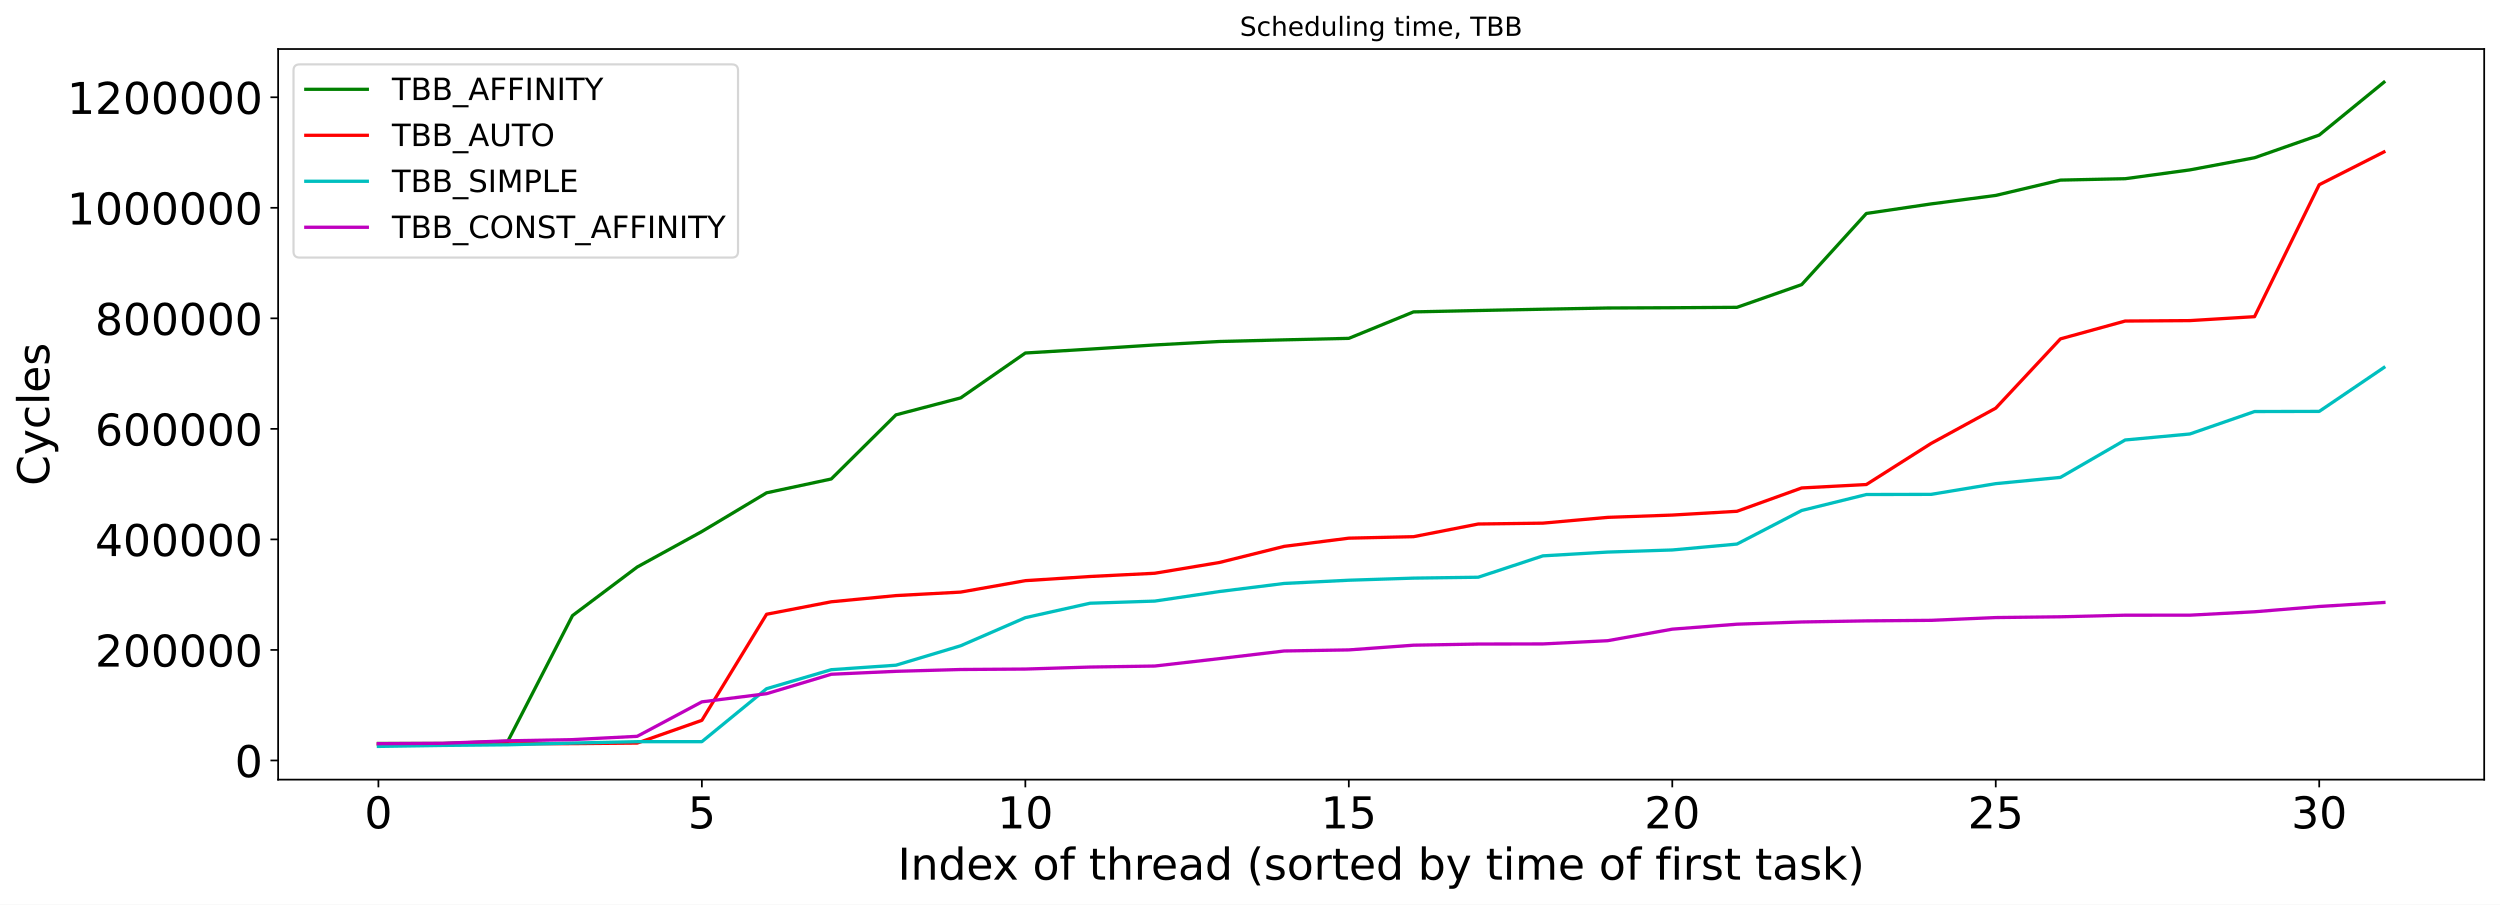
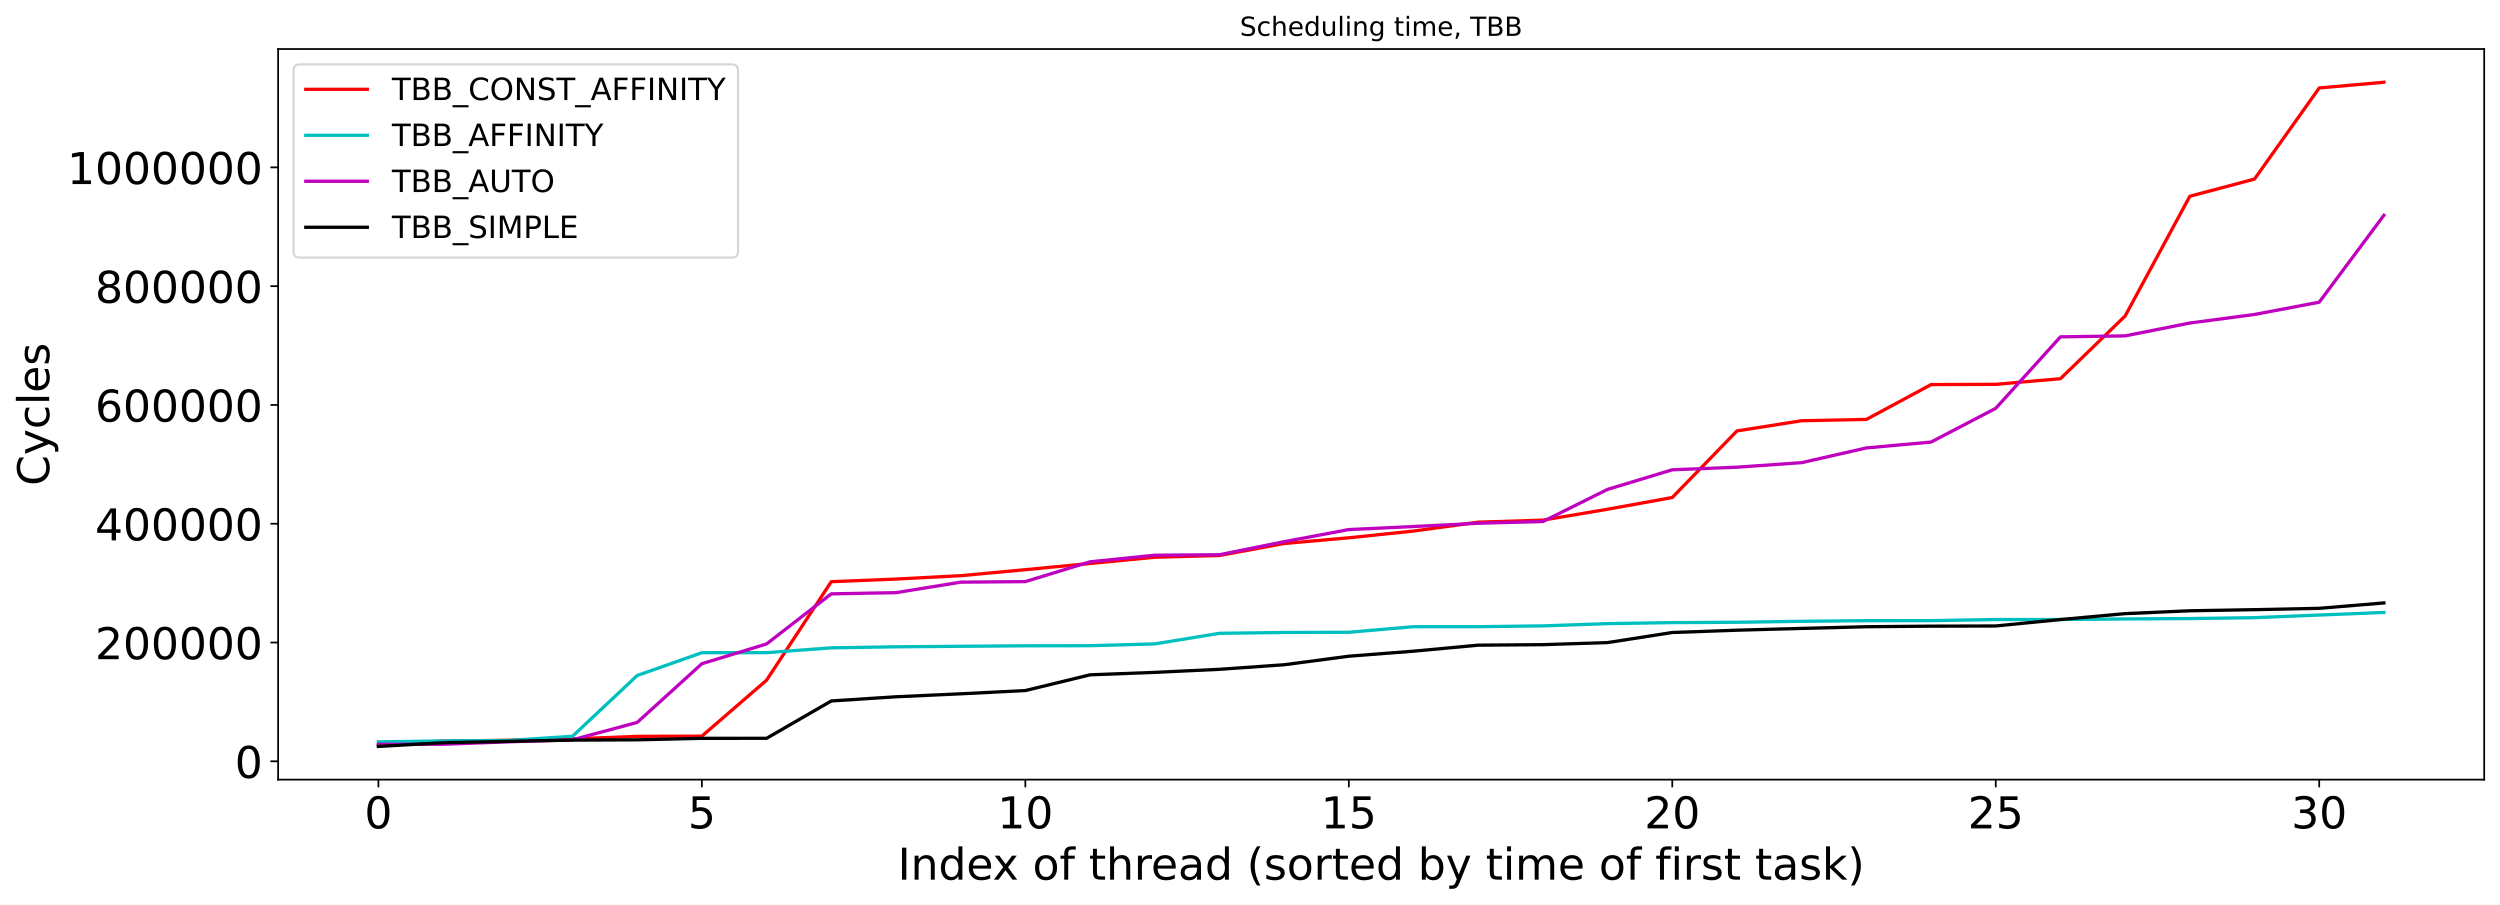
<svg xmlns="http://www.w3.org/2000/svg" xmlns:xlink="http://www.w3.org/1999/xlink" width="1138.231pt" height="411.871pt" viewBox="0 0 1138.231 411.871" version="1.1">
  <defs>
    <style type="text/css">*{stroke-linejoin: round; stroke-linecap: butt}</style>
  </defs>
  <g id="figure_1">
    <g id="patch_1">
      <path d="M 0 411.871  L 1138.231 411.871  L 1138.231 0  L 0 0  z " style="fill: #ffffff" />
    </g>
    <g id="axes_1">
      <g id="patch_2">
        <path d="M 126.631 354.958  L 1131.031 354.958  L 1131.031 22.318  L 126.631 22.318  z " style="fill: #ffffff" />
      </g>
      <g id="matplotlib.axis_1">
        <g id="xtick_1">
          <g id="line2d_1">
            <defs>
-               <path id="m53cf71e50e" d="M 0 0  L 0 3.5  " style="stroke: #000000; stroke-width: 0.8" />
-             </defs>
-             <g>
-               <use xlink:href="#m53cf71e50e" x="172.286" y="354.958" style="stroke: #000000; stroke-width: 0.8" />
+               <path id="m762ea652d8" d="M 0 0  L 0 3.5  " style="stroke: #000000; stroke-width: 0.8" />
+             </defs>
+             <g>
+               <use xlink:href="#m762ea652d8" x="172.286" y="354.958" style="stroke: #000000; stroke-width: 0.8" />
            </g>
          </g>
          <g id="text_1">
            <g transform="translate(165.9233 377.155) scale(0.2 -0.2)">
              <defs>
                <path id="DejaVuSans-30" d="M 2034 4250  Q 1547 4250 1301 3770  Q 1056 3291 1056 2328  Q 1056 1369 1301 889  Q 1547 409 2034 409  Q 2525 409 2770 889  Q 3016 1369 3016 2328  Q 3016 3291 2770 3770  Q 2525 4250 2034 4250  z M 2034 4750  Q 2819 4750 3233 4129  Q 3647 3509 3647 2328  Q 3647 1150 3233 529  Q 2819 -91 2034 -91  Q 1250 -91 836 529  Q 422 1150 422 2328  Q 422 3509 836 4129  Q 1250 4750 2034 4750  z " transform="scale(0.015625)" />
              </defs>
              <use xlink:href="#DejaVuSans-30" />
            </g>
          </g>
        </g>
        <g id="xtick_2">
          <g id="line2d_2">
            <g>
-               <use xlink:href="#m53cf71e50e" x="319.559" y="354.958" style="stroke: #000000; stroke-width: 0.8" />
+               <use xlink:href="#m762ea652d8" x="319.559" y="354.958" style="stroke: #000000; stroke-width: 0.8" />
            </g>
          </g>
          <g id="text_2">
            <g transform="translate(313.196 377.155) scale(0.2 -0.2)">
              <defs>
                <path id="DejaVuSans-35" d="M 691 4666  L 3169 4666  L 3169 4134  L 1269 4134  L 1269 2991  Q 1406 3038 1543 3061  Q 1681 3084 1819 3084  Q 2600 3084 3056 2656  Q 3513 2228 3513 1497  Q 3513 744 3044 326  Q 2575 -91 1722 -91  Q 1428 -91 1123 -41  Q 819 9 494 109  L 494 744  Q 775 591 1075 516  Q 1375 441 1709 441  Q 2250 441 2565 725  Q 2881 1009 2881 1497  Q 2881 1984 2565 2268  Q 2250 2553 1709 2553  Q 1456 2553 1204 2497  Q 953 2441 691 2322  L 691 4666  z " transform="scale(0.015625)" />
              </defs>
              <use xlink:href="#DejaVuSans-35" />
            </g>
          </g>
        </g>
        <g id="xtick_3">
          <g id="line2d_3">
            <g>
-               <use xlink:href="#m53cf71e50e" x="466.831" y="354.958" style="stroke: #000000; stroke-width: 0.8" />
+               <use xlink:href="#m762ea652d8" x="466.831" y="354.958" style="stroke: #000000; stroke-width: 0.8" />
            </g>
          </g>
          <g id="text_3">
            <g transform="translate(454.1062 377.155) scale(0.2 -0.2)">
              <defs>
                <path id="DejaVuSans-31" d="M 794 531  L 1825 531  L 1825 4091  L 703 3866  L 703 4441  L 1819 4666  L 2450 4666  L 2450 531  L 3481 531  L 3481 0  L 794 0  L 794 531  z " transform="scale(0.015625)" />
              </defs>
              <use xlink:href="#DejaVuSans-31" />
              <use xlink:href="#DejaVuSans-30" x="63.623" />
            </g>
          </g>
        </g>
        <g id="xtick_4">
          <g id="line2d_4">
            <g>
-               <use xlink:href="#m53cf71e50e" x="614.104" y="354.958" style="stroke: #000000; stroke-width: 0.8" />
+               <use xlink:href="#m762ea652d8" x="614.104" y="354.958" style="stroke: #000000; stroke-width: 0.8" />
            </g>
          </g>
          <g id="text_4">
            <g transform="translate(601.379 377.155) scale(0.2 -0.2)">
              <use xlink:href="#DejaVuSans-31" />
              <use xlink:href="#DejaVuSans-35" x="63.623" />
            </g>
          </g>
        </g>
        <g id="xtick_5">
          <g id="line2d_5">
            <g>
-               <use xlink:href="#m53cf71e50e" x="761.377" y="354.958" style="stroke: #000000; stroke-width: 0.8" />
+               <use xlink:href="#m762ea652d8" x="761.377" y="354.958" style="stroke: #000000; stroke-width: 0.8" />
            </g>
          </g>
          <g id="text_5">
            <g transform="translate(748.6517 377.155) scale(0.2 -0.2)">
              <defs>
                <path id="DejaVuSans-32" d="M 1228 531  L 3431 531  L 3431 0  L 469 0  L 469 531  Q 828 903 1448 1529  Q 2069 2156 2228 2338  Q 2531 2678 2651 2914  Q 2772 3150 2772 3378  Q 2772 3750 2511 3984  Q 2250 4219 1831 4219  Q 1534 4219 1204 4116  Q 875 4013 500 3803  L 500 4441  Q 881 4594 1212 4672  Q 1544 4750 1819 4750  Q 2544 4750 2975 4387  Q 3406 4025 3406 3419  Q 3406 3131 3298 2873  Q 3191 2616 2906 2266  Q 2828 2175 2409 1742  Q 1991 1309 1228 531  z " transform="scale(0.015625)" />
              </defs>
              <use xlink:href="#DejaVuSans-32" />
              <use xlink:href="#DejaVuSans-30" x="63.623" />
            </g>
          </g>
        </g>
        <g id="xtick_6">
          <g id="line2d_6">
            <g>
-               <use xlink:href="#m53cf71e50e" x="908.649" y="354.958" style="stroke: #000000; stroke-width: 0.8" />
+               <use xlink:href="#m762ea652d8" x="908.649" y="354.958" style="stroke: #000000; stroke-width: 0.8" />
            </g>
          </g>
          <g id="text_6">
            <g transform="translate(895.9244 377.155) scale(0.2 -0.2)">
              <use xlink:href="#DejaVuSans-32" />
              <use xlink:href="#DejaVuSans-35" x="63.623" />
            </g>
          </g>
        </g>
        <g id="xtick_7">
          <g id="line2d_7">
            <g>
-               <use xlink:href="#m53cf71e50e" x="1055.922" y="354.958" style="stroke: #000000; stroke-width: 0.8" />
+               <use xlink:href="#m762ea652d8" x="1055.922" y="354.958" style="stroke: #000000; stroke-width: 0.8" />
            </g>
          </g>
          <g id="text_7">
            <g transform="translate(1043.197 377.155) scale(0.2 -0.2)">
              <defs>
                <path id="DejaVuSans-33" d="M 2597 2516  Q 3050 2419 3304 2112  Q 3559 1806 3559 1356  Q 3559 666 3084 287  Q 2609 -91 1734 -91  Q 1441 -91 1130 -33  Q 819 25 488 141  L 488 750  Q 750 597 1062 519  Q 1375 441 1716 441  Q 2309 441 2620 675  Q 2931 909 2931 1356  Q 2931 1769 2642 2001  Q 2353 2234 1838 2234  L 1294 2234  L 1294 2753  L 1863 2753  Q 2328 2753 2575 2939  Q 2822 3125 2822 3475  Q 2822 3834 2567 4026  Q 2313 4219 1838 4219  Q 1578 4219 1281 4162  Q 984 4106 628 3988  L 628 4550  Q 988 4650 1302 4700  Q 1616 4750 1894 4750  Q 2613 4750 3031 4423  Q 3450 4097 3450 3541  Q 3450 3153 3228 2886  Q 3006 2619 2597 2516  z " transform="scale(0.015625)" />
              </defs>
              <use xlink:href="#DejaVuSans-33" />
              <use xlink:href="#DejaVuSans-30" x="63.623" />
            </g>
          </g>
        </g>
        <g id="text_8">
          <g transform="translate(408.7109 400.5113) scale(0.2 -0.2)">
            <defs>
              <path id="DejaVuSans-49" d="M 628 4666  L 1259 4666  L 1259 0  L 628 0  L 628 4666  z " transform="scale(0.015625)" />
              <path id="DejaVuSans-6e" d="M 3513 2113  L 3513 0  L 2938 0  L 2938 2094  Q 2938 2591 2744 2837  Q 2550 3084 2163 3084  Q 1697 3084 1428 2787  Q 1159 2491 1159 1978  L 1159 0  L 581 0  L 581 3500  L 1159 3500  L 1159 2956  Q 1366 3272 1645 3428  Q 1925 3584 2291 3584  Q 2894 3584 3203 3211  Q 3513 2838 3513 2113  z " transform="scale(0.015625)" />
              <path id="DejaVuSans-64" d="M 2906 2969  L 2906 4863  L 3481 4863  L 3481 0  L 2906 0  L 2906 525  Q 2725 213 2448 61  Q 2172 -91 1784 -91  Q 1150 -91 751 415  Q 353 922 353 1747  Q 353 2572 751 3078  Q 1150 3584 1784 3584  Q 2172 3584 2448 3432  Q 2725 3281 2906 2969  z M 947 1747  Q 947 1113 1208 752  Q 1469 391 1925 391  Q 2381 391 2643 752  Q 2906 1113 2906 1747  Q 2906 2381 2643 2742  Q 2381 3103 1925 3103  Q 1469 3103 1208 2742  Q 947 2381 947 1747  z " transform="scale(0.015625)" />
              <path id="DejaVuSans-65" d="M 3597 1894  L 3597 1613  L 953 1613  Q 991 1019 1311 708  Q 1631 397 2203 397  Q 2534 397 2845 478  Q 3156 559 3463 722  L 3463 178  Q 3153 47 2828 -22  Q 2503 -91 2169 -91  Q 1331 -91 842 396  Q 353 884 353 1716  Q 353 2575 817 3079  Q 1281 3584 2069 3584  Q 2775 3584 3186 3129  Q 3597 2675 3597 1894  z M 3022 2063  Q 3016 2534 2758 2815  Q 2500 3097 2075 3097  Q 1594 3097 1305 2825  Q 1016 2553 972 2059  L 3022 2063  z " transform="scale(0.015625)" />
              <path id="DejaVuSans-78" d="M 3513 3500  L 2247 1797  L 3578 0  L 2900 0  L 1881 1375  L 863 0  L 184 0  L 1544 1831  L 300 3500  L 978 3500  L 1906 2253  L 2834 3500  L 3513 3500  z " transform="scale(0.015625)" />
              <path id="DejaVuSans-20" transform="scale(0.015625)" />
              <path id="DejaVuSans-6f" d="M 1959 3097  Q 1497 3097 1228 2736  Q 959 2375 959 1747  Q 959 1119 1226 758  Q 1494 397 1959 397  Q 2419 397 2687 759  Q 2956 1122 2956 1747  Q 2956 2369 2687 2733  Q 2419 3097 1959 3097  z M 1959 3584  Q 2709 3584 3137 3096  Q 3566 2609 3566 1747  Q 3566 888 3137 398  Q 2709 -91 1959 -91  Q 1206 -91 779 398  Q 353 888 353 1747  Q 353 2609 779 3096  Q 1206 3584 1959 3584  z " transform="scale(0.015625)" />
              <path id="DejaVuSans-66" d="M 2375 4863  L 2375 4384  L 1825 4384  Q 1516 4384 1395 4259  Q 1275 4134 1275 3809  L 1275 3500  L 2222 3500  L 2222 3053  L 1275 3053  L 1275 0  L 697 0  L 697 3053  L 147 3053  L 147 3500  L 697 3500  L 697 3744  Q 697 4328 969 4595  Q 1241 4863 1831 4863  L 2375 4863  z " transform="scale(0.015625)" />
              <path id="DejaVuSans-74" d="M 1172 4494  L 1172 3500  L 2356 3500  L 2356 3053  L 1172 3053  L 1172 1153  Q 1172 725 1289 603  Q 1406 481 1766 481  L 2356 481  L 2356 0  L 1766 0  Q 1100 0 847 248  Q 594 497 594 1153  L 594 3053  L 172 3053  L 172 3500  L 594 3500  L 594 4494  L 1172 4494  z " transform="scale(0.015625)" />
              <path id="DejaVuSans-68" d="M 3513 2113  L 3513 0  L 2938 0  L 2938 2094  Q 2938 2591 2744 2837  Q 2550 3084 2163 3084  Q 1697 3084 1428 2787  Q 1159 2491 1159 1978  L 1159 0  L 581 0  L 581 4863  L 1159 4863  L 1159 2956  Q 1366 3272 1645 3428  Q 1925 3584 2291 3584  Q 2894 3584 3203 3211  Q 3513 2838 3513 2113  z " transform="scale(0.015625)" />
              <path id="DejaVuSans-72" d="M 2631 2963  Q 2534 3019 2420 3045  Q 2306 3072 2169 3072  Q 1681 3072 1420 2755  Q 1159 2438 1159 1844  L 1159 0  L 581 0  L 581 3500  L 1159 3500  L 1159 2956  Q 1341 3275 1631 3429  Q 1922 3584 2338 3584  Q 2397 3584 2469 3576  Q 2541 3569 2628 3553  L 2631 2963  z " transform="scale(0.015625)" />
              <path id="DejaVuSans-61" d="M 2194 1759  Q 1497 1759 1228 1600  Q 959 1441 959 1056  Q 959 750 1161 570  Q 1363 391 1709 391  Q 2188 391 2477 730  Q 2766 1069 2766 1631  L 2766 1759  L 2194 1759  z M 3341 1997  L 3341 0  L 2766 0  L 2766 531  Q 2569 213 2275 61  Q 1981 -91 1556 -91  Q 1019 -91 701 211  Q 384 513 384 1019  Q 384 1609 779 1909  Q 1175 2209 1959 2209  L 2766 2209  L 2766 2266  Q 2766 2663 2505 2880  Q 2244 3097 1772 3097  Q 1472 3097 1187 3025  Q 903 2953 641 2809  L 641 3341  Q 956 3463 1253 3523  Q 1550 3584 1831 3584  Q 2591 3584 2966 3190  Q 3341 2797 3341 1997  z " transform="scale(0.015625)" />
              <path id="DejaVuSans-28" d="M 1984 4856  Q 1566 4138 1362 3434  Q 1159 2731 1159 2009  Q 1159 1288 1364 580  Q 1569 -128 1984 -844  L 1484 -844  Q 1016 -109 783 600  Q 550 1309 550 2009  Q 550 2706 781 3412  Q 1013 4119 1484 4856  L 1984 4856  z " transform="scale(0.015625)" />
              <path id="DejaVuSans-73" d="M 2834 3397  L 2834 2853  Q 2591 2978 2328 3040  Q 2066 3103 1784 3103  Q 1356 3103 1142 2972  Q 928 2841 928 2578  Q 928 2378 1081 2264  Q 1234 2150 1697 2047  L 1894 2003  Q 2506 1872 2764 1633  Q 3022 1394 3022 966  Q 3022 478 2636 193  Q 2250 -91 1575 -91  Q 1294 -91 989 -36  Q 684 19 347 128  L 347 722  Q 666 556 975 473  Q 1284 391 1588 391  Q 1994 391 2212 530  Q 2431 669 2431 922  Q 2431 1156 2273 1281  Q 2116 1406 1581 1522  L 1381 1569  Q 847 1681 609 1914  Q 372 2147 372 2553  Q 372 3047 722 3315  Q 1072 3584 1716 3584  Q 2034 3584 2315 3537  Q 2597 3491 2834 3397  z " transform="scale(0.015625)" />
              <path id="DejaVuSans-62" d="M 3116 1747  Q 3116 2381 2855 2742  Q 2594 3103 2138 3103  Q 1681 3103 1420 2742  Q 1159 2381 1159 1747  Q 1159 1113 1420 752  Q 1681 391 2138 391  Q 2594 391 2855 752  Q 3116 1113 3116 1747  z M 1159 2969  Q 1341 3281 1617 3432  Q 1894 3584 2278 3584  Q 2916 3584 3314 3078  Q 3713 2572 3713 1747  Q 3713 922 3314 415  Q 2916 -91 2278 -91  Q 1894 -91 1617 61  Q 1341 213 1159 525  L 1159 0  L 581 0  L 581 4863  L 1159 4863  L 1159 2969  z " transform="scale(0.015625)" />
              <path id="DejaVuSans-79" d="M 2059 -325  Q 1816 -950 1584 -1140  Q 1353 -1331 966 -1331  L 506 -1331  L 506 -850  L 844 -850  Q 1081 -850 1212 -737  Q 1344 -625 1503 -206  L 1606 56  L 191 3500  L 800 3500  L 1894 763  L 2988 3500  L 3597 3500  L 2059 -325  z " transform="scale(0.015625)" />
              <path id="DejaVuSans-69" d="M 603 3500  L 1178 3500  L 1178 0  L 603 0  L 603 3500  z M 603 4863  L 1178 4863  L 1178 4134  L 603 4134  L 603 4863  z " transform="scale(0.015625)" />
              <path id="DejaVuSans-6d" d="M 3328 2828  Q 3544 3216 3844 3400  Q 4144 3584 4550 3584  Q 5097 3584 5394 3201  Q 5691 2819 5691 2113  L 5691 0  L 5113 0  L 5113 2094  Q 5113 2597 4934 2840  Q 4756 3084 4391 3084  Q 3944 3084 3684 2787  Q 3425 2491 3425 1978  L 3425 0  L 2847 0  L 2847 2094  Q 2847 2600 2669 2842  Q 2491 3084 2119 3084  Q 1678 3084 1418 2786  Q 1159 2488 1159 1978  L 1159 0  L 581 0  L 581 3500  L 1159 3500  L 1159 2956  Q 1356 3278 1631 3431  Q 1906 3584 2284 3584  Q 2666 3584 2933 3390  Q 3200 3197 3328 2828  z " transform="scale(0.015625)" />
              <path id="DejaVuSans-6b" d="M 581 4863  L 1159 4863  L 1159 1991  L 2875 3500  L 3609 3500  L 1753 1863  L 3688 0  L 2938 0  L 1159 1709  L 1159 0  L 581 0  L 581 4863  z " transform="scale(0.015625)" />
              <path id="DejaVuSans-29" d="M 513 4856  L 1013 4856  Q 1481 4119 1714 3412  Q 1947 2706 1947 2009  Q 1947 1309 1714 600  Q 1481 -109 1013 -844  L 513 -844  Q 928 -128 1133 580  Q 1338 1288 1338 2009  Q 1338 2731 1133 3434  Q 928 4138 513 4856  z " transform="scale(0.015625)" />
            </defs>
            <use xlink:href="#DejaVuSans-49" />
            <use xlink:href="#DejaVuSans-6e" x="29.492" />
            <use xlink:href="#DejaVuSans-64" x="92.871" />
            <use xlink:href="#DejaVuSans-65" x="156.348" />
            <use xlink:href="#DejaVuSans-78" x="216.121" />
            <use xlink:href="#DejaVuSans-20" x="275.301" />
            <use xlink:href="#DejaVuSans-6f" x="307.088" />
            <use xlink:href="#DejaVuSans-66" x="368.27" />
            <use xlink:href="#DejaVuSans-20" x="403.475" />
            <use xlink:href="#DejaVuSans-74" x="435.262" />
            <use xlink:href="#DejaVuSans-68" x="474.471" />
            <use xlink:href="#DejaVuSans-72" x="537.85" />
            <use xlink:href="#DejaVuSans-65" x="576.713" />
            <use xlink:href="#DejaVuSans-61" x="638.236" />
            <use xlink:href="#DejaVuSans-64" x="699.516" />
            <use xlink:href="#DejaVuSans-20" x="762.992" />
            <use xlink:href="#DejaVuSans-28" x="794.779" />
            <use xlink:href="#DejaVuSans-73" x="833.793" />
            <use xlink:href="#DejaVuSans-6f" x="885.893" />
            <use xlink:href="#DejaVuSans-72" x="947.074" />
            <use xlink:href="#DejaVuSans-74" x="988.188" />
            <use xlink:href="#DejaVuSans-65" x="1027.396" />
            <use xlink:href="#DejaVuSans-64" x="1088.92" />
            <use xlink:href="#DejaVuSans-20" x="1152.396" />
            <use xlink:href="#DejaVuSans-62" x="1184.184" />
            <use xlink:href="#DejaVuSans-79" x="1247.66" />
            <use xlink:href="#DejaVuSans-20" x="1306.84" />
            <use xlink:href="#DejaVuSans-74" x="1338.627" />
            <use xlink:href="#DejaVuSans-69" x="1377.836" />
            <use xlink:href="#DejaVuSans-6d" x="1405.619" />
            <use xlink:href="#DejaVuSans-65" x="1503.031" />
            <use xlink:href="#DejaVuSans-20" x="1564.555" />
            <use xlink:href="#DejaVuSans-6f" x="1596.342" />
            <use xlink:href="#DejaVuSans-66" x="1657.523" />
            <use xlink:href="#DejaVuSans-20" x="1692.729" />
            <use xlink:href="#DejaVuSans-66" x="1724.516" />
            <use xlink:href="#DejaVuSans-69" x="1759.721" />
            <use xlink:href="#DejaVuSans-72" x="1787.504" />
            <use xlink:href="#DejaVuSans-73" x="1828.617" />
            <use xlink:href="#DejaVuSans-74" x="1880.717" />
            <use xlink:href="#DejaVuSans-20" x="1919.926" />
            <use xlink:href="#DejaVuSans-74" x="1951.713" />
            <use xlink:href="#DejaVuSans-61" x="1990.922" />
            <use xlink:href="#DejaVuSans-73" x="2052.201" />
            <use xlink:href="#DejaVuSans-6b" x="2104.301" />
            <use xlink:href="#DejaVuSans-29" x="2162.211" />
          </g>
        </g>
      </g>
      <g id="matplotlib.axis_2">
        <g id="ytick_1">
          <g id="line2d_8">
            <defs>
-               <path id="m9b03cc1b12" d="M 0 0  L -3.5 0  " style="stroke: #000000; stroke-width: 0.8" />
-             </defs>
-             <g>
-               <use xlink:href="#m9b03cc1b12" x="126.631" y="346.234" style="stroke: #000000; stroke-width: 0.8" />
+               <path id="mcf56610edb" d="M 0 0  L -3.5 0  " style="stroke: #000000; stroke-width: 0.8" />
+             </defs>
+             <g>
+               <use xlink:href="#mcf56610edb" x="126.631" y="346.615" style="stroke: #000000; stroke-width: 0.8" />
            </g>
          </g>
          <g id="text_9">
-             <g transform="translate(106.9062 353.832) scale(0.2 -0.2)">
+             <g transform="translate(106.9062 354.213) scale(0.2 -0.2)">
              <use xlink:href="#DejaVuSans-30" />
            </g>
          </g>
        </g>
        <g id="ytick_2">
          <g id="line2d_9">
            <g>
-               <use xlink:href="#m9b03cc1b12" x="126.631" y="295.907" style="stroke: #000000; stroke-width: 0.8" />
+               <use xlink:href="#mcf56610edb" x="126.631" y="292.533" style="stroke: #000000; stroke-width: 0.8" />
            </g>
          </g>
          <g id="text_10">
-             <g transform="translate(43.28125 303.5057) scale(0.2 -0.2)">
+             <g transform="translate(43.28125 300.131) scale(0.2 -0.2)">
              <use xlink:href="#DejaVuSans-32" />
              <use xlink:href="#DejaVuSans-30" x="63.623" />
              <use xlink:href="#DejaVuSans-30" x="127.246" />
              <use xlink:href="#DejaVuSans-30" x="190.869" />
              <use xlink:href="#DejaVuSans-30" x="254.492" />
              <use xlink:href="#DejaVuSans-30" x="318.115" />
            </g>
          </g>
        </g>
        <g id="ytick_3">
          <g id="line2d_10">
            <g>
-               <use xlink:href="#m9b03cc1b12" x="126.631" y="245.581" style="stroke: #000000; stroke-width: 0.8" />
+               <use xlink:href="#mcf56610edb" x="126.631" y="238.451" style="stroke: #000000; stroke-width: 0.8" />
            </g>
          </g>
          <g id="text_11">
-             <g transform="translate(43.28125 253.1793) scale(0.2 -0.2)">
+             <g transform="translate(43.28125 246.0491) scale(0.2 -0.2)">
              <defs>
                <path id="DejaVuSans-34" d="M 2419 4116  L 825 1625  L 2419 1625  L 2419 4116  z M 2253 4666  L 3047 4666  L 3047 1625  L 3713 1625  L 3713 1100  L 3047 1100  L 3047 0  L 2419 0  L 2419 1100  L 313 1100  L 313 1709  L 2253 4666  z " transform="scale(0.015625)" />
              </defs>
              <use xlink:href="#DejaVuSans-34" />
              <use xlink:href="#DejaVuSans-30" x="63.623" />
              <use xlink:href="#DejaVuSans-30" x="127.246" />
              <use xlink:href="#DejaVuSans-30" x="190.869" />
              <use xlink:href="#DejaVuSans-30" x="254.492" />
              <use xlink:href="#DejaVuSans-30" x="318.115" />
            </g>
          </g>
        </g>
        <g id="ytick_4">
          <g id="line2d_11">
            <g>
-               <use xlink:href="#m9b03cc1b12" x="126.631" y="195.255" style="stroke: #000000; stroke-width: 0.8" />
+               <use xlink:href="#mcf56610edb" x="126.631" y="184.369" style="stroke: #000000; stroke-width: 0.8" />
            </g>
          </g>
          <g id="text_12">
-             <g transform="translate(43.28125 202.853) scale(0.2 -0.2)">
+             <g transform="translate(43.28125 191.9671) scale(0.2 -0.2)">
              <defs>
                <path id="DejaVuSans-36" d="M 2113 2584  Q 1688 2584 1439 2293  Q 1191 2003 1191 1497  Q 1191 994 1439 701  Q 1688 409 2113 409  Q 2538 409 2786 701  Q 3034 994 3034 1497  Q 3034 2003 2786 2293  Q 2538 2584 2113 2584  z M 3366 4563  L 3366 3988  Q 3128 4100 2886 4159  Q 2644 4219 2406 4219  Q 1781 4219 1451 3797  Q 1122 3375 1075 2522  Q 1259 2794 1537 2939  Q 1816 3084 2150 3084  Q 2853 3084 3261 2657  Q 3669 2231 3669 1497  Q 3669 778 3244 343  Q 2819 -91 2113 -91  Q 1303 -91 875 529  Q 447 1150 447 2328  Q 447 3434 972 4092  Q 1497 4750 2381 4750  Q 2619 4750 2861 4703  Q 3103 4656 3366 4563  z " transform="scale(0.015625)" />
              </defs>
              <use xlink:href="#DejaVuSans-36" />
              <use xlink:href="#DejaVuSans-30" x="63.623" />
              <use xlink:href="#DejaVuSans-30" x="127.246" />
              <use xlink:href="#DejaVuSans-30" x="190.869" />
              <use xlink:href="#DejaVuSans-30" x="254.492" />
              <use xlink:href="#DejaVuSans-30" x="318.115" />
            </g>
          </g>
        </g>
        <g id="ytick_5">
          <g id="line2d_12">
            <g>
-               <use xlink:href="#m9b03cc1b12" x="126.631" y="144.928" style="stroke: #000000; stroke-width: 0.8" />
+               <use xlink:href="#mcf56610edb" x="126.631" y="130.287" style="stroke: #000000; stroke-width: 0.8" />
            </g>
          </g>
          <g id="text_13">
-             <g transform="translate(43.28125 152.5266) scale(0.2 -0.2)">
+             <g transform="translate(43.28125 137.8851) scale(0.2 -0.2)">
              <defs>
                <path id="DejaVuSans-38" d="M 2034 2216  Q 1584 2216 1326 1975  Q 1069 1734 1069 1313  Q 1069 891 1326 650  Q 1584 409 2034 409  Q 2484 409 2743 651  Q 3003 894 3003 1313  Q 3003 1734 2745 1975  Q 2488 2216 2034 2216  z M 1403 2484  Q 997 2584 770 2862  Q 544 3141 544 3541  Q 544 4100 942 4425  Q 1341 4750 2034 4750  Q 2731 4750 3128 4425  Q 3525 4100 3525 3541  Q 3525 3141 3298 2862  Q 3072 2584 2669 2484  Q 3125 2378 3379 2068  Q 3634 1759 3634 1313  Q 3634 634 3220 271  Q 2806 -91 2034 -91  Q 1263 -91 848 271  Q 434 634 434 1313  Q 434 1759 690 2068  Q 947 2378 1403 2484  z M 1172 3481  Q 1172 3119 1398 2916  Q 1625 2713 2034 2713  Q 2441 2713 2670 2916  Q 2900 3119 2900 3481  Q 2900 3844 2670 4047  Q 2441 4250 2034 4250  Q 1625 4250 1398 4047  Q 1172 3844 1172 3481  z " transform="scale(0.015625)" />
              </defs>
              <use xlink:href="#DejaVuSans-38" />
              <use xlink:href="#DejaVuSans-30" x="63.623" />
              <use xlink:href="#DejaVuSans-30" x="127.246" />
              <use xlink:href="#DejaVuSans-30" x="190.869" />
              <use xlink:href="#DejaVuSans-30" x="254.492" />
              <use xlink:href="#DejaVuSans-30" x="318.115" />
            </g>
          </g>
        </g>
        <g id="ytick_6">
          <g id="line2d_13">
            <g>
-               <use xlink:href="#m9b03cc1b12" x="126.631" y="94.602" style="stroke: #000000; stroke-width: 0.8" />
+               <use xlink:href="#mcf56610edb" x="126.631" y="76.205" style="stroke: #000000; stroke-width: 0.8" />
            </g>
          </g>
          <g id="text_14">
-             <g transform="translate(30.55625 102.2003) scale(0.2 -0.2)">
+             <g transform="translate(30.55625 83.80308) scale(0.2 -0.2)">
              <use xlink:href="#DejaVuSans-31" />
              <use xlink:href="#DejaVuSans-30" x="63.623" />
              <use xlink:href="#DejaVuSans-30" x="127.246" />
              <use xlink:href="#DejaVuSans-30" x="190.869" />
              <use xlink:href="#DejaVuSans-30" x="254.492" />
              <use xlink:href="#DejaVuSans-30" x="318.115" />
              <use xlink:href="#DejaVuSans-30" x="381.738" />
            </g>
          </g>
        </g>
-         <g id="ytick_7">
-           <g id="line2d_14">
-             <g>
-               <use xlink:href="#m9b03cc1b12" x="126.631" y="44.275" style="stroke: #000000; stroke-width: 0.8" />
-             </g>
-           </g>
-           <g id="text_15">
-             <g transform="translate(30.55625 51.8739) scale(0.2 -0.2)">
-               <use xlink:href="#DejaVuSans-31" />
-               <use xlink:href="#DejaVuSans-32" x="63.623" />
-               <use xlink:href="#DejaVuSans-30" x="127.246" />
-               <use xlink:href="#DejaVuSans-30" x="190.869" />
-               <use xlink:href="#DejaVuSans-30" x="254.492" />
-               <use xlink:href="#DejaVuSans-30" x="318.115" />
-               <use xlink:href="#DejaVuSans-30" x="381.738" />
-             </g>
-           </g>
-         </g>
-         <g id="text_16">
+         <g id="text_15">
          <g transform="translate(22.39688 221.1788) rotate(-90) scale(0.2 -0.2)">
            <defs>
              <path id="DejaVuSans-43" d="M 4122 4306  L 4122 3641  Q 3803 3938 3442 4084  Q 3081 4231 2675 4231  Q 1875 4231 1450 3742  Q 1025 3253 1025 2328  Q 1025 1406 1450 917  Q 1875 428 2675 428  Q 3081 428 3442 575  Q 3803 722 4122 1019  L 4122 359  Q 3791 134 3420 21  Q 3050 -91 2638 -91  Q 1578 -91 968 557  Q 359 1206 359 2328  Q 359 3453 968 4101  Q 1578 4750 2638 4750  Q 3056 4750 3426 4639  Q 3797 4528 4122 4306  z " transform="scale(0.015625)" />
              <path id="DejaVuSans-63" d="M 3122 3366  L 3122 2828  Q 2878 2963 2633 3030  Q 2388 3097 2138 3097  Q 1578 3097 1268 2742  Q 959 2388 959 1747  Q 959 1106 1268 751  Q 1578 397 2138 397  Q 2388 397 2633 464  Q 2878 531 3122 666  L 3122 134  Q 2881 22 2623 -34  Q 2366 -91 2075 -91  Q 1284 -91 818 406  Q 353 903 353 1747  Q 353 2603 823 3093  Q 1294 3584 2113 3584  Q 2378 3584 2631 3529  Q 2884 3475 3122 3366  z " transform="scale(0.015625)" />
              <path id="DejaVuSans-6c" d="M 603 4863  L 1178 4863  L 1178 0  L 603 0  L 603 4863  z " transform="scale(0.015625)" />
            </defs>
            <use xlink:href="#DejaVuSans-43" />
            <use xlink:href="#DejaVuSans-79" x="69.824" />
            <use xlink:href="#DejaVuSans-63" x="129.004" />
            <use xlink:href="#DejaVuSans-6c" x="183.984" />
            <use xlink:href="#DejaVuSans-65" x="211.768" />
            <use xlink:href="#DejaVuSans-73" x="273.291" />
          </g>
        </g>
      </g>
+       <g id="line2d_14">
+         <path d="M 172.286 339.341  L 201.74 337.382  L 231.195 337.055  L 260.649 336.393  L 290.104 335.263  L 319.559 335.154  L 349.013 309.673  L 378.468 264.844  L 407.922 263.642  L 437.377 262.105  L 466.831 259.37  L 496.286 256.545  L 525.74 253.698  L 555.195 252.914  L 584.649 247.447  L 614.104 244.851  L 643.559 241.779  L 673.013 237.738  L 702.468 236.81  L 731.922 231.846  L 761.377 226.511  L 790.831 196.191  L 820.286 191.549  L 849.74 190.962  L 879.195 175.103  L 908.649 174.981  L 938.104 172.414  L 967.559 143.865  L 997.013 89.356  L 1026.468 81.523  L 1055.922 40.051  L 1085.377 37.438  " clip-path="url(#pb3a7d24f88)" style="fill: none; stroke: #ff0000; stroke-width: 1.5; stroke-linecap: square" />
+       </g>
      <g id="line2d_15">
-         <path d="M 172.286 338.5  L 201.74 338.477  L 231.195 337.52  L 260.649 280.283  L 290.104 258.161  L 319.559 241.991  L 349.013 224.376  L 378.468 218.073  L 407.922 188.877  L 437.377 181.158  L 466.831 160.723  L 496.286 158.946  L 525.74 157.053  L 555.195 155.483  L 584.649 154.734  L 614.104 154.05  L 643.559 142.007  L 673.013 141.373  L 702.468 140.785  L 731.922 140.23  L 761.377 140.111  L 790.831 139.921  L 820.286 129.585  L 849.74 97.19  L 879.195 92.84  L 908.649 88.972  L 938.104 81.998  L 967.559 81.358  L 997.013 77.357  L 1026.468 71.822  L 1055.922 61.493  L 1085.377 37.438  " clip-path="url(#pd8e79ab18b)" style="fill: none; stroke: #008000; stroke-width: 1.5; stroke-linecap: square" />
+         <path d="M 172.286 337.762  L 201.74 337.332  L 231.195 337.139  L 260.649 335.225  L 290.104 307.558  L 319.559 297.164  L 349.013 297.149  L 378.468 294.954  L 407.922 294.486  L 437.377 294.25  L 466.831 294.034  L 496.286 293.981  L 525.74 293.164  L 555.195 288.342  L 584.649 287.958  L 614.104 287.864  L 643.559 285.327  L 673.013 285.324  L 702.468 284.96  L 731.922 283.935  L 761.377 283.466  L 790.831 283.315  L 820.286 282.872  L 849.74 282.592  L 879.195 282.566  L 908.649 282.069  L 938.104 282.056  L 967.559 281.799  L 997.013 281.624  L 1026.468 281.224  L 1055.922 280.022  L 1085.377 278.846  " clip-path="url(#pb3a7d24f88)" style="fill: none; stroke: #00bfbf; stroke-width: 1.5; stroke-linecap: square" />
      </g>
      <g id="line2d_16">
-         <path d="M 172.286 338.88  L 201.74 338.831  L 231.195 338.634  L 260.649 338.575  L 290.104 338.315  L 319.559 327.962  L 349.013 279.665  L 378.468 273.984  L 407.922 271.166  L 437.377 269.576  L 466.831 264.365  L 496.286 262.475  L 525.74 260.997  L 555.195 256.093  L 584.649 248.759  L 614.104 245.021  L 643.559 244.347  L 673.013 238.578  L 702.468 238.184  L 731.922 235.555  L 761.377 234.506  L 790.831 232.786  L 820.286 222.162  L 849.74 220.601  L 879.195 201.9  L 908.649 185.825  L 938.104 154.283  L 967.559 146.168  L 997.013 145.97  L 1026.468 144.179  L 1055.922 84.099  L 1085.377 69.178  " clip-path="url(#pd8e79ab18b)" style="fill: none; stroke: #ff0000; stroke-width: 1.5; stroke-linecap: square" />
+         <path d="M 172.286 338.914  L 201.74 338.865  L 231.195 337.756  L 260.649 336.821  L 290.104 328.916  L 319.559 302.181  L 349.013 293.175  L 378.468 270.375  L 407.922 269.833  L 437.377 265.049  L 466.831 264.803  L 496.286 255.783  L 525.74 252.786  L 555.195 252.563  L 584.649 246.625  L 614.104 241.107  L 643.559 239.726  L 673.013 238.232  L 702.468 237.448  L 731.922 222.808  L 761.377 213.895  L 790.831 212.712  L 820.286 210.639  L 849.74 203.94  L 879.195 201.266  L 908.649 185.901  L 938.104 153.362  L 967.559 152.925  L 997.013 147.066  L 1026.468 143.17  L 1055.922 137.587  L 1085.377 98.006  " clip-path="url(#pb3a7d24f88)" style="fill: none; stroke: #bf00bf; stroke-width: 1.5; stroke-linecap: square" />
      </g>
      <g id="line2d_17">
-         <path d="M 172.286 339.838  L 201.74 339.388  L 231.195 339.101  L 260.649 338.316  L 290.104 337.68  L 319.559 337.668  L 349.013 313.559  L 378.468 304.897  L 407.922 302.859  L 437.377 294.009  L 466.831 281.21  L 496.286 274.645  L 525.74 273.672  L 555.195 269.318  L 584.649 265.639  L 614.104 264.173  L 643.559 263.216  L 673.013 262.806  L 702.468 253.076  L 731.922 251.357  L 761.377 250.398  L 790.831 247.703  L 820.286 232.422  L 849.74 225.149  L 879.195 225.08  L 908.649 220.195  L 938.104 217.347  L 967.559 200.32  L 997.013 197.588  L 1026.468 187.373  L 1055.922 187.304  L 1085.377 167.334  " clip-path="url(#pd8e79ab18b)" style="fill: none; stroke: #00bfbf; stroke-width: 1.5; stroke-linecap: square" />
-       </g>
-       <g id="line2d_18">
-         <path d="M 172.286 338.589  L 201.74 338.416  L 231.195 337.286  L 260.649 336.743  L 290.104 335.237  L 319.559 319.548  L 349.013 315.838  L 378.468 306.987  L 407.922 305.649  L 437.377 304.819  L 466.831 304.616  L 496.286 303.705  L 525.74 303.243  L 555.195 299.861  L 584.649 296.389  L 614.104 295.895  L 643.559 293.749  L 673.013 293.227  L 702.468 293.177  L 731.922 291.705  L 761.377 286.451  L 790.831 284.191  L 820.286 283.179  L 849.74 282.684  L 879.195 282.432  L 908.649 281.172  L 938.104 280.82  L 967.559 280.092  L 997.013 280.084  L 1026.468 278.536  L 1055.922 276.122  L 1085.377 274.304  " clip-path="url(#pd8e79ab18b)" style="fill: none; stroke: #bf00bf; stroke-width: 1.5; stroke-linecap: square" />
+         <path d="M 172.286 339.838  L 201.74 338.144  L 231.195 337.535  L 260.649 336.97  L 290.104 336.835  L 319.559 336.157  L 349.013 336.147  L 378.468 319.144  L 407.922 317.235  L 437.377 315.89  L 466.831 314.406  L 496.286 307.241  L 525.74 306.127  L 555.195 304.735  L 584.649 302.657  L 614.104 298.764  L 643.559 296.478  L 673.013 293.741  L 702.468 293.51  L 731.922 292.563  L 761.377 287.971  L 790.831 286.927  L 820.286 286.113  L 849.74 285.343  L 879.195 285.089  L 908.649 285  L 938.104 282.074  L 967.559 279.382  L 997.013 278.084  L 1026.468 277.571  L 1055.922 276.967  L 1085.377 274.51  " clip-path="url(#pb3a7d24f88)" style="fill: none; stroke: #000000; stroke-width: 1.5; stroke-linecap: square" />
      </g>
      <g id="patch_3">
        <path d="M 126.631 354.958  L 126.631 22.318  " style="fill: none; stroke: #000000; stroke-width: 0.8; stroke-linejoin: miter; stroke-linecap: square" />
      </g>
      <g id="patch_4">
        <path d="M 1131.031 354.958  L 1131.031 22.318  " style="fill: none; stroke: #000000; stroke-width: 0.8; stroke-linejoin: miter; stroke-linecap: square" />
      </g>
      <g id="patch_5">
        <path d="M 126.631 354.958  L 1131.031 354.958  " style="fill: none; stroke: #000000; stroke-width: 0.8; stroke-linejoin: miter; stroke-linecap: square" />
      </g>
      <g id="patch_6">
        <path d="M 126.631 22.318  L 1131.031 22.318  " style="fill: none; stroke: #000000; stroke-width: 0.8; stroke-linejoin: miter; stroke-linecap: square" />
      </g>
-       <g id="text_17">
+       <g id="text_16">
        <g transform="translate(564.4981 16.31812) scale(0.12 -0.12)">
          <defs>
            <path id="DejaVuSans-53" d="M 3425 4513  L 3425 3897  Q 3066 4069 2747 4153  Q 2428 4238 2131 4238  Q 1616 4238 1336 4038  Q 1056 3838 1056 3469  Q 1056 3159 1242 3001  Q 1428 2844 1947 2747  L 2328 2669  Q 3034 2534 3370 2195  Q 3706 1856 3706 1288  Q 3706 609 3251 259  Q 2797 -91 1919 -91  Q 1588 -91 1214 -16  Q 841 59 441 206  L 441 856  Q 825 641 1194 531  Q 1563 422 1919 422  Q 2459 422 2753 634  Q 3047 847 3047 1241  Q 3047 1584 2836 1778  Q 2625 1972 2144 2069  L 1759 2144  Q 1053 2284 737 2584  Q 422 2884 422 3419  Q 422 4038 858 4394  Q 1294 4750 2059 4750  Q 2388 4750 2728 4690  Q 3069 4631 3425 4513  z " transform="scale(0.015625)" />
            <path id="DejaVuSans-75" d="M 544 1381  L 544 3500  L 1119 3500  L 1119 1403  Q 1119 906 1312 657  Q 1506 409 1894 409  Q 2359 409 2629 706  Q 2900 1003 2900 1516  L 2900 3500  L 3475 3500  L 3475 0  L 2900 0  L 2900 538  Q 2691 219 2414 64  Q 2138 -91 1772 -91  Q 1169 -91 856 284  Q 544 659 544 1381  z M 1991 3584  L 1991 3584  z " transform="scale(0.015625)" />
            <path id="DejaVuSans-67" d="M 2906 1791  Q 2906 2416 2648 2759  Q 2391 3103 1925 3103  Q 1463 3103 1205 2759  Q 947 2416 947 1791  Q 947 1169 1205 825  Q 1463 481 1925 481  Q 2391 481 2648 825  Q 2906 1169 2906 1791  z M 3481 434  Q 3481 -459 3084 -895  Q 2688 -1331 1869 -1331  Q 1566 -1331 1297 -1286  Q 1028 -1241 775 -1147  L 775 -588  Q 1028 -725 1275 -790  Q 1522 -856 1778 -856  Q 2344 -856 2625 -561  Q 2906 -266 2906 331  L 2906 616  Q 2728 306 2450 153  Q 2172 0 1784 0  Q 1141 0 747 490  Q 353 981 353 1791  Q 353 2603 747 3093  Q 1141 3584 1784 3584  Q 2172 3584 2450 3431  Q 2728 3278 2906 2969  L 2906 3500  L 3481 3500  L 3481 434  z " transform="scale(0.015625)" />
            <path id="DejaVuSans-2c" d="M 750 794  L 1409 794  L 1409 256  L 897 -744  L 494 -744  L 750 256  L 750 794  z " transform="scale(0.015625)" />
            <path id="DejaVuSans-54" d="M -19 4666  L 3928 4666  L 3928 4134  L 2272 4134  L 2272 0  L 1638 0  L 1638 4134  L -19 4134  L -19 4666  z " transform="scale(0.015625)" />
            <path id="DejaVuSans-42" d="M 1259 2228  L 1259 519  L 2272 519  Q 2781 519 3026 730  Q 3272 941 3272 1375  Q 3272 1813 3026 2020  Q 2781 2228 2272 2228  L 1259 2228  z M 1259 4147  L 1259 2741  L 2194 2741  Q 2656 2741 2882 2914  Q 3109 3088 3109 3444  Q 3109 3797 2882 3972  Q 2656 4147 2194 4147  L 1259 4147  z M 628 4666  L 2241 4666  Q 2963 4666 3353 4366  Q 3744 4066 3744 3513  Q 3744 3084 3544 2831  Q 3344 2578 2956 2516  Q 3422 2416 3680 2098  Q 3938 1781 3938 1306  Q 3938 681 3513 340  Q 3088 0 2303 0  L 628 0  L 628 4666  z " transform="scale(0.015625)" />
          </defs>
          <use xlink:href="#DejaVuSans-53" />
          <use xlink:href="#DejaVuSans-63" x="63.477" />
          <use xlink:href="#DejaVuSans-68" x="118.457" />
          <use xlink:href="#DejaVuSans-65" x="181.836" />
          <use xlink:href="#DejaVuSans-64" x="243.359" />
          <use xlink:href="#DejaVuSans-75" x="306.836" />
          <use xlink:href="#DejaVuSans-6c" x="370.215" />
          <use xlink:href="#DejaVuSans-69" x="397.998" />
          <use xlink:href="#DejaVuSans-6e" x="425.781" />
          <use xlink:href="#DejaVuSans-67" x="489.16" />
          <use xlink:href="#DejaVuSans-20" x="552.637" />
          <use xlink:href="#DejaVuSans-74" x="584.424" />
          <use xlink:href="#DejaVuSans-69" x="623.633" />
          <use xlink:href="#DejaVuSans-6d" x="651.416" />
          <use xlink:href="#DejaVuSans-65" x="748.828" />
          <use xlink:href="#DejaVuSans-2c" x="810.352" />
          <use xlink:href="#DejaVuSans-20" x="842.139" />
          <use xlink:href="#DejaVuSans-54" x="873.926" />
          <use xlink:href="#DejaVuSans-42" x="935.01" />
          <use xlink:href="#DejaVuSans-42" x="1003.613" />
        </g>
      </g>
      <g id="legend_1">
        <g id="patch_7">
          <path d="M 136.431 117.273  L 333.219 117.273  Q 336.019 117.273 336.019 114.473  L 336.019 32.118  Q 336.019 29.318 333.219 29.318  L 136.431 29.318  Q 133.631 29.318 133.631 32.118  L 133.631 114.473  Q 133.631 117.273 136.431 117.273  z " style="fill: #ffffff; opacity: 0.8; stroke: #cccccc; stroke-linejoin: miter" />
        </g>
-         <g id="line2d_19">
-           <path d="M 139.231 40.656  L 153.231 40.656  L 167.231 40.656  " style="fill: none; stroke: #008000; stroke-width: 1.5; stroke-linecap: square" />
-         </g>
-         <g id="text_18">
+         <g id="line2d_18">
+           <path d="M 139.231 40.656  L 153.231 40.656  L 167.231 40.656  " style="fill: none; stroke: #ff0000; stroke-width: 1.5; stroke-linecap: square" />
+         </g>
+         <g id="text_17">
          <g transform="translate(178.4313 45.55594) scale(0.14 -0.14)">
            <defs>
              <path id="DejaVuSans-5f" d="M 3263 -1063  L 3263 -1509  L -63 -1509  L -63 -1063  L 3263 -1063  z " transform="scale(0.015625)" />
+               <path id="DejaVuSans-4f" d="M 2522 4238  Q 1834 4238 1429 3725  Q 1025 3213 1025 2328  Q 1025 1447 1429 934  Q 1834 422 2522 422  Q 3209 422 3611 934  Q 4013 1447 4013 2328  Q 4013 3213 3611 3725  Q 3209 4238 2522 4238  z M 2522 4750  Q 3503 4750 4090 4092  Q 4678 3434 4678 2328  Q 4678 1225 4090 567  Q 3503 -91 2522 -91  Q 1538 -91 948 565  Q 359 1222 359 2328  Q 359 3434 948 4092  Q 1538 4750 2522 4750  z " transform="scale(0.015625)" />
+               <path id="DejaVuSans-4e" d="M 628 4666  L 1478 4666  L 3547 763  L 3547 4666  L 4159 4666  L 4159 0  L 3309 0  L 1241 3903  L 1241 0  L 628 0  L 628 4666  z " transform="scale(0.015625)" />
              <path id="DejaVuSans-41" d="M 2188 4044  L 1331 1722  L 3047 1722  L 2188 4044  z M 1831 4666  L 2547 4666  L 4325 0  L 3669 0  L 3244 1197  L 1141 1197  L 716 0  L 50 0  L 1831 4666  z " transform="scale(0.015625)" />
              <path id="DejaVuSans-46" d="M 628 4666  L 3309 4666  L 3309 4134  L 1259 4134  L 1259 2759  L 3109 2759  L 3109 2228  L 1259 2228  L 1259 0  L 628 0  L 628 4666  z " transform="scale(0.015625)" />
-               <path id="DejaVuSans-4e" d="M 628 4666  L 1478 4666  L 3547 763  L 3547 4666  L 4159 4666  L 4159 0  L 3309 0  L 1241 3903  L 1241 0  L 628 0  L 628 4666  z " transform="scale(0.015625)" />
              <path id="DejaVuSans-59" d="M -13 4666  L 666 4666  L 1959 2747  L 3244 4666  L 3922 4666  L 2272 2222  L 2272 0  L 1638 0  L 1638 2222  L -13 4666  z " transform="scale(0.015625)" />
            </defs>
-             <use xlink:href="#DejaVuSans-54" />
-             <use xlink:href="#DejaVuSans-42" x="61.084" />
-             <use xlink:href="#DejaVuSans-42" x="129.688" />
-             <use xlink:href="#DejaVuSans-5f" x="198.291" />
-             <use xlink:href="#DejaVuSans-41" x="248.291" />
-             <use xlink:href="#DejaVuSans-46" x="316.699" />
-             <use xlink:href="#DejaVuSans-46" x="374.219" />
-             <use xlink:href="#DejaVuSans-49" x="431.738" />
-             <use xlink:href="#DejaVuSans-4e" x="461.23" />
-             <use xlink:href="#DejaVuSans-49" x="536.035" />
-             <use xlink:href="#DejaVuSans-54" x="565.527" />
-             <use xlink:href="#DejaVuSans-59" x="626.611" />
-           </g>
-         </g>
-         <g id="line2d_20">
-           <path d="M 139.231 61.595  L 153.231 61.595  L 167.231 61.595  " style="fill: none; stroke: #ff0000; stroke-width: 1.5; stroke-linecap: square" />
-         </g>
-         <g id="text_19">
-           <g transform="translate(178.4313 66.49469) scale(0.14 -0.14)">
-             <defs>
-               <path id="DejaVuSans-55" d="M 556 4666  L 1191 4666  L 1191 1831  Q 1191 1081 1462 751  Q 1734 422 2344 422  Q 2950 422 3222 751  Q 3494 1081 3494 1831  L 3494 4666  L 4128 4666  L 4128 1753  Q 4128 841 3676 375  Q 3225 -91 2344 -91  Q 1459 -91 1007 375  Q 556 841 556 1753  L 556 4666  z " transform="scale(0.015625)" />
-               <path id="DejaVuSans-4f" d="M 2522 4238  Q 1834 4238 1429 3725  Q 1025 3213 1025 2328  Q 1025 1447 1429 934  Q 1834 422 2522 422  Q 3209 422 3611 934  Q 4013 1447 4013 2328  Q 4013 3213 3611 3725  Q 3209 4238 2522 4238  z M 2522 4750  Q 3503 4750 4090 4092  Q 4678 3434 4678 2328  Q 4678 1225 4090 567  Q 3503 -91 2522 -91  Q 1538 -91 948 565  Q 359 1222 359 2328  Q 359 3434 948 4092  Q 1538 4750 2522 4750  z " transform="scale(0.015625)" />
-             </defs>
-             <use xlink:href="#DejaVuSans-54" />
-             <use xlink:href="#DejaVuSans-42" x="61.084" />
-             <use xlink:href="#DejaVuSans-42" x="129.688" />
-             <use xlink:href="#DejaVuSans-5f" x="198.291" />
-             <use xlink:href="#DejaVuSans-41" x="248.291" />
-             <use xlink:href="#DejaVuSans-55" x="316.699" />
-             <use xlink:href="#DejaVuSans-54" x="389.893" />
-             <use xlink:href="#DejaVuSans-4f" x="450.977" />
-           </g>
-         </g>
-         <g id="line2d_21">
-           <path d="M 139.231 82.533  L 153.231 82.533  L 167.231 82.533  " style="fill: none; stroke: #00bfbf; stroke-width: 1.5; stroke-linecap: square" />
-         </g>
-         <g id="text_20">
-           <g transform="translate(178.4313 87.43344) scale(0.14 -0.14)">
-             <defs>
-               <path id="DejaVuSans-4d" d="M 628 4666  L 1569 4666  L 2759 1491  L 3956 4666  L 4897 4666  L 4897 0  L 4281 0  L 4281 4097  L 3078 897  L 2444 897  L 1241 4097  L 1241 0  L 628 0  L 628 4666  z " transform="scale(0.015625)" />
-               <path id="DejaVuSans-50" d="M 1259 4147  L 1259 2394  L 2053 2394  Q 2494 2394 2734 2622  Q 2975 2850 2975 3272  Q 2975 3691 2734 3919  Q 2494 4147 2053 4147  L 1259 4147  z M 628 4666  L 2053 4666  Q 2838 4666 3239 4311  Q 3641 3956 3641 3272  Q 3641 2581 3239 2228  Q 2838 1875 2053 1875  L 1259 1875  L 1259 0  L 628 0  L 628 4666  z " transform="scale(0.015625)" />
-               <path id="DejaVuSans-4c" d="M 628 4666  L 1259 4666  L 1259 531  L 3531 531  L 3531 0  L 628 0  L 628 4666  z " transform="scale(0.015625)" />
-               <path id="DejaVuSans-45" d="M 628 4666  L 3578 4666  L 3578 4134  L 1259 4134  L 1259 2753  L 3481 2753  L 3481 2222  L 1259 2222  L 1259 531  L 3634 531  L 3634 0  L 628 0  L 628 4666  z " transform="scale(0.015625)" />
-             </defs>
-             <use xlink:href="#DejaVuSans-54" />
-             <use xlink:href="#DejaVuSans-42" x="61.084" />
-             <use xlink:href="#DejaVuSans-42" x="129.688" />
-             <use xlink:href="#DejaVuSans-5f" x="198.291" />
-             <use xlink:href="#DejaVuSans-53" x="248.291" />
-             <use xlink:href="#DejaVuSans-49" x="311.768" />
-             <use xlink:href="#DejaVuSans-4d" x="341.26" />
-             <use xlink:href="#DejaVuSans-50" x="427.539" />
-             <use xlink:href="#DejaVuSans-4c" x="487.842" />
-             <use xlink:href="#DejaVuSans-45" x="543.555" />
-           </g>
-         </g>
-         <g id="line2d_22">
-           <path d="M 139.231 103.472  L 153.231 103.472  L 167.231 103.472  " style="fill: none; stroke: #bf00bf; stroke-width: 1.5; stroke-linecap: square" />
-         </g>
-         <g id="text_21">
-           <g transform="translate(178.4313 108.3722) scale(0.14 -0.14)">
            <use xlink:href="#DejaVuSans-54" />
            <use xlink:href="#DejaVuSans-42" x="61.084" />
            <use xlink:href="#DejaVuSans-42" x="129.688" />
            <use xlink:href="#DejaVuSans-5f" x="198.291" />
            <use xlink:href="#DejaVuSans-43" x="248.291" />
            <use xlink:href="#DejaVuSans-4f" x="318.115" />
            <use xlink:href="#DejaVuSans-4e" x="396.826" />
            <use xlink:href="#DejaVuSans-53" x="471.631" />
            <use xlink:href="#DejaVuSans-54" x="535.107" />
            <use xlink:href="#DejaVuSans-5f" x="596.191" />
            <use xlink:href="#DejaVuSans-41" x="646.191" />
            <use xlink:href="#DejaVuSans-46" x="714.6" />
            <use xlink:href="#DejaVuSans-46" x="772.119" />
            <use xlink:href="#DejaVuSans-49" x="829.639" />
            <use xlink:href="#DejaVuSans-4e" x="859.131" />
            <use xlink:href="#DejaVuSans-49" x="933.936" />
            <use xlink:href="#DejaVuSans-54" x="963.428" />
            <use xlink:href="#DejaVuSans-59" x="1024.512" />
          </g>
        </g>
+         <g id="line2d_19">
+           <path d="M 139.231 61.595  L 153.231 61.595  L 167.231 61.595  " style="fill: none; stroke: #00bfbf; stroke-width: 1.5; stroke-linecap: square" />
+         </g>
+         <g id="text_18">
+           <g transform="translate(178.4313 66.49469) scale(0.14 -0.14)">
+             <use xlink:href="#DejaVuSans-54" />
+             <use xlink:href="#DejaVuSans-42" x="61.084" />
+             <use xlink:href="#DejaVuSans-42" x="129.688" />
+             <use xlink:href="#DejaVuSans-5f" x="198.291" />
+             <use xlink:href="#DejaVuSans-41" x="248.291" />
+             <use xlink:href="#DejaVuSans-46" x="316.699" />
+             <use xlink:href="#DejaVuSans-46" x="374.219" />
+             <use xlink:href="#DejaVuSans-49" x="431.738" />
+             <use xlink:href="#DejaVuSans-4e" x="461.23" />
+             <use xlink:href="#DejaVuSans-49" x="536.035" />
+             <use xlink:href="#DejaVuSans-54" x="565.527" />
+             <use xlink:href="#DejaVuSans-59" x="626.611" />
+           </g>
+         </g>
+         <g id="line2d_20">
+           <path d="M 139.231 82.533  L 153.231 82.533  L 167.231 82.533  " style="fill: none; stroke: #bf00bf; stroke-width: 1.5; stroke-linecap: square" />
+         </g>
+         <g id="text_19">
+           <g transform="translate(178.4313 87.43344) scale(0.14 -0.14)">
+             <defs>
+               <path id="DejaVuSans-55" d="M 556 4666  L 1191 4666  L 1191 1831  Q 1191 1081 1462 751  Q 1734 422 2344 422  Q 2950 422 3222 751  Q 3494 1081 3494 1831  L 3494 4666  L 4128 4666  L 4128 1753  Q 4128 841 3676 375  Q 3225 -91 2344 -91  Q 1459 -91 1007 375  Q 556 841 556 1753  L 556 4666  z " transform="scale(0.015625)" />
+             </defs>
+             <use xlink:href="#DejaVuSans-54" />
+             <use xlink:href="#DejaVuSans-42" x="61.084" />
+             <use xlink:href="#DejaVuSans-42" x="129.688" />
+             <use xlink:href="#DejaVuSans-5f" x="198.291" />
+             <use xlink:href="#DejaVuSans-41" x="248.291" />
+             <use xlink:href="#DejaVuSans-55" x="316.699" />
+             <use xlink:href="#DejaVuSans-54" x="389.893" />
+             <use xlink:href="#DejaVuSans-4f" x="450.977" />
+           </g>
+         </g>
+         <g id="line2d_21">
+           <path d="M 139.231 103.472  L 153.231 103.472  L 167.231 103.472  " style="fill: none; stroke: #000000; stroke-width: 1.5; stroke-linecap: square" />
+         </g>
+         <g id="text_20">
+           <g transform="translate(178.4313 108.3722) scale(0.14 -0.14)">
+             <defs>
+               <path id="DejaVuSans-4d" d="M 628 4666  L 1569 4666  L 2759 1491  L 3956 4666  L 4897 4666  L 4897 0  L 4281 0  L 4281 4097  L 3078 897  L 2444 897  L 1241 4097  L 1241 0  L 628 0  L 628 4666  z " transform="scale(0.015625)" />
+               <path id="DejaVuSans-50" d="M 1259 4147  L 1259 2394  L 2053 2394  Q 2494 2394 2734 2622  Q 2975 2850 2975 3272  Q 2975 3691 2734 3919  Q 2494 4147 2053 4147  L 1259 4147  z M 628 4666  L 2053 4666  Q 2838 4666 3239 4311  Q 3641 3956 3641 3272  Q 3641 2581 3239 2228  Q 2838 1875 2053 1875  L 1259 1875  L 1259 0  L 628 0  L 628 4666  z " transform="scale(0.015625)" />
+               <path id="DejaVuSans-4c" d="M 628 4666  L 1259 4666  L 1259 531  L 3531 531  L 3531 0  L 628 0  L 628 4666  z " transform="scale(0.015625)" />
+               <path id="DejaVuSans-45" d="M 628 4666  L 3578 4666  L 3578 4134  L 1259 4134  L 1259 2753  L 3481 2753  L 3481 2222  L 1259 2222  L 1259 531  L 3634 531  L 3634 0  L 628 0  L 628 4666  z " transform="scale(0.015625)" />
+             </defs>
+             <use xlink:href="#DejaVuSans-54" />
+             <use xlink:href="#DejaVuSans-42" x="61.084" />
+             <use xlink:href="#DejaVuSans-42" x="129.688" />
+             <use xlink:href="#DejaVuSans-5f" x="198.291" />
+             <use xlink:href="#DejaVuSans-53" x="248.291" />
+             <use xlink:href="#DejaVuSans-49" x="311.768" />
+             <use xlink:href="#DejaVuSans-4d" x="341.26" />
+             <use xlink:href="#DejaVuSans-50" x="427.539" />
+             <use xlink:href="#DejaVuSans-4c" x="487.842" />
+             <use xlink:href="#DejaVuSans-45" x="543.555" />
+           </g>
+         </g>
      </g>
    </g>
  </g>
  <defs>
-     <clipPath id="pd8e79ab18b">
+     <clipPath id="pb3a7d24f88">
      <rect x="126.631" y="22.318" width="1004.4" height="332.64" />
    </clipPath>
  </defs>
</svg>
